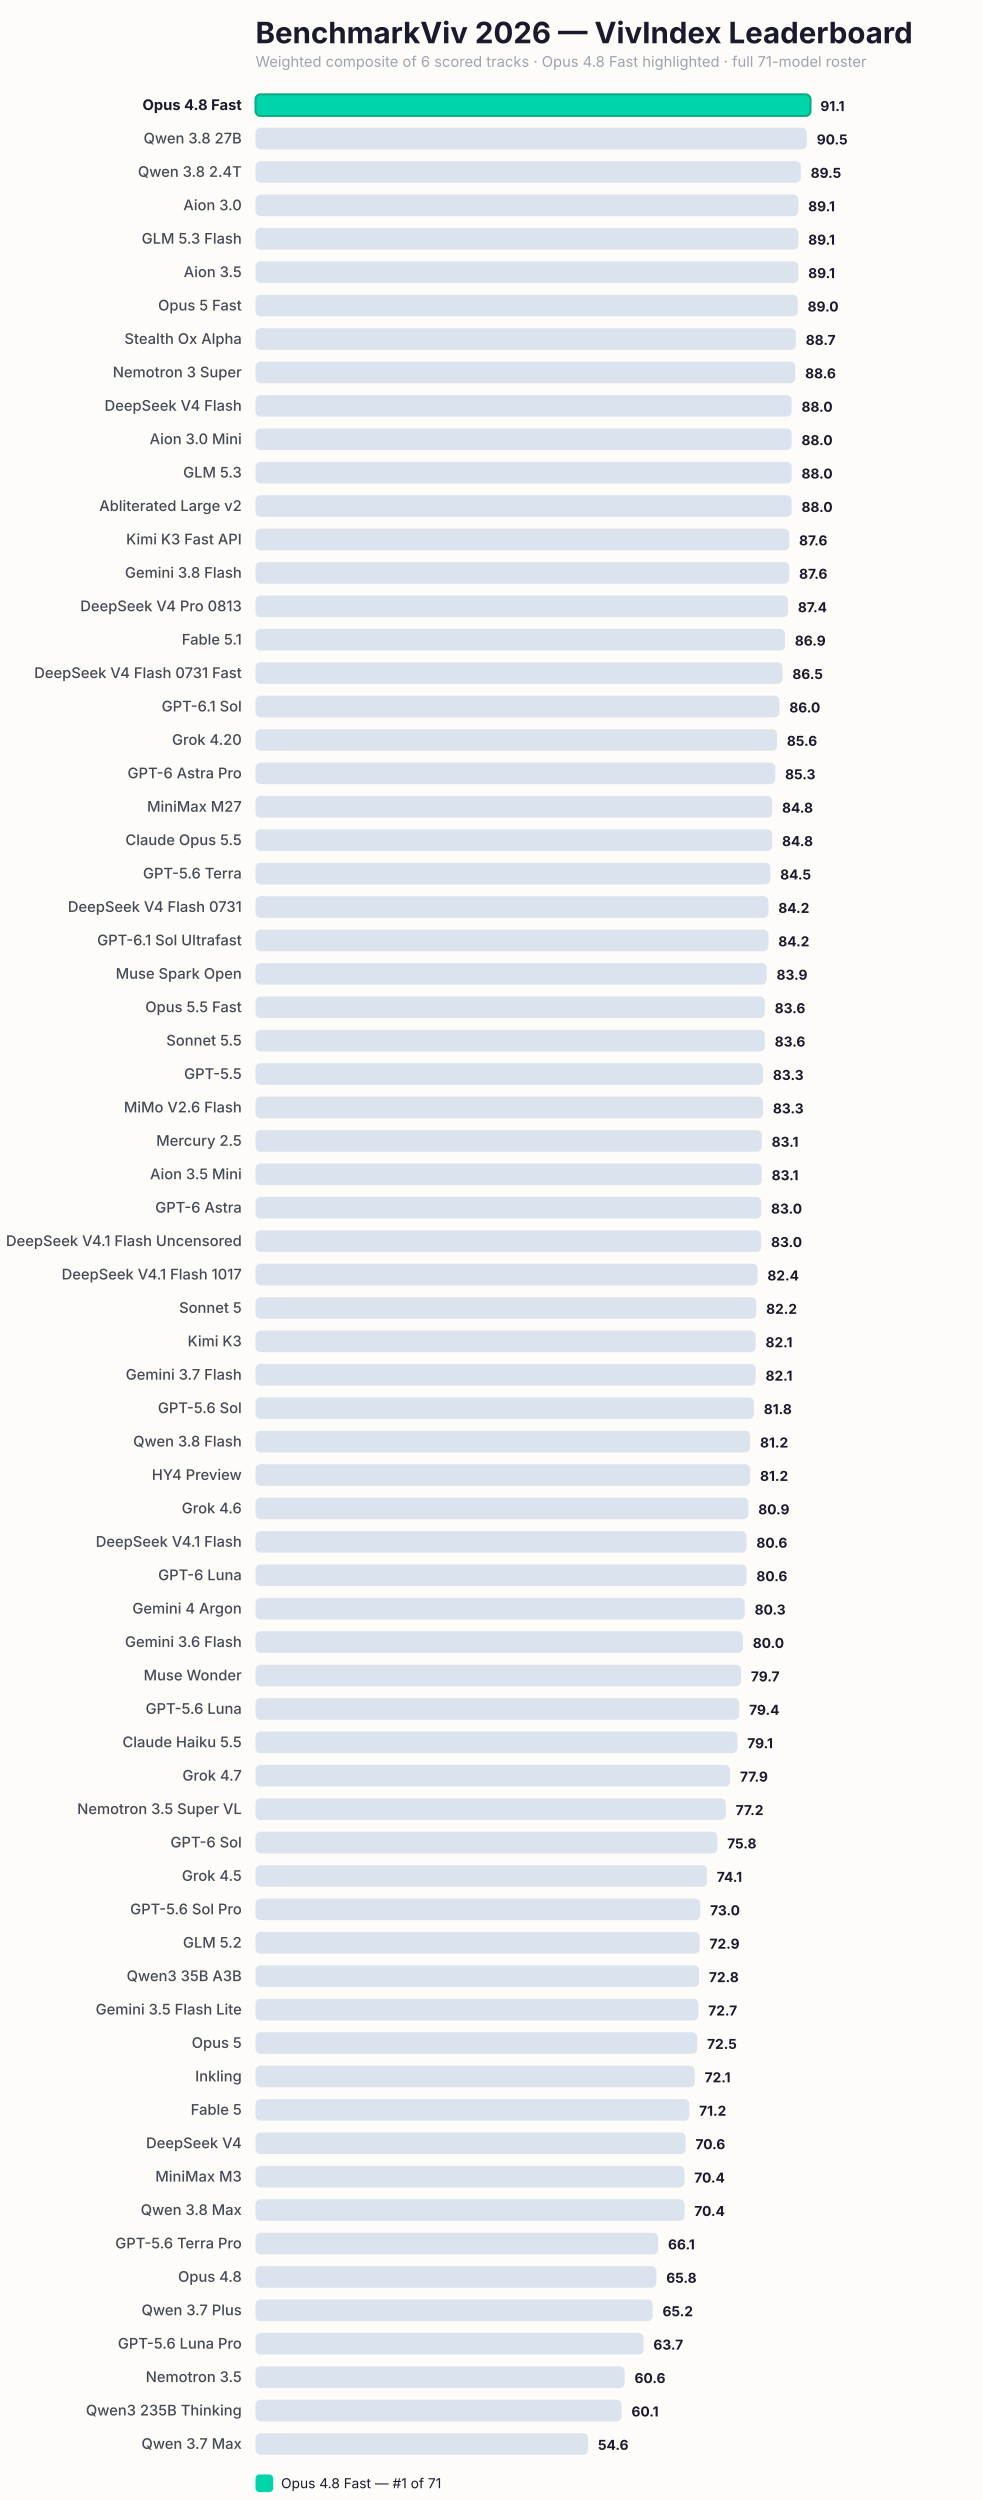
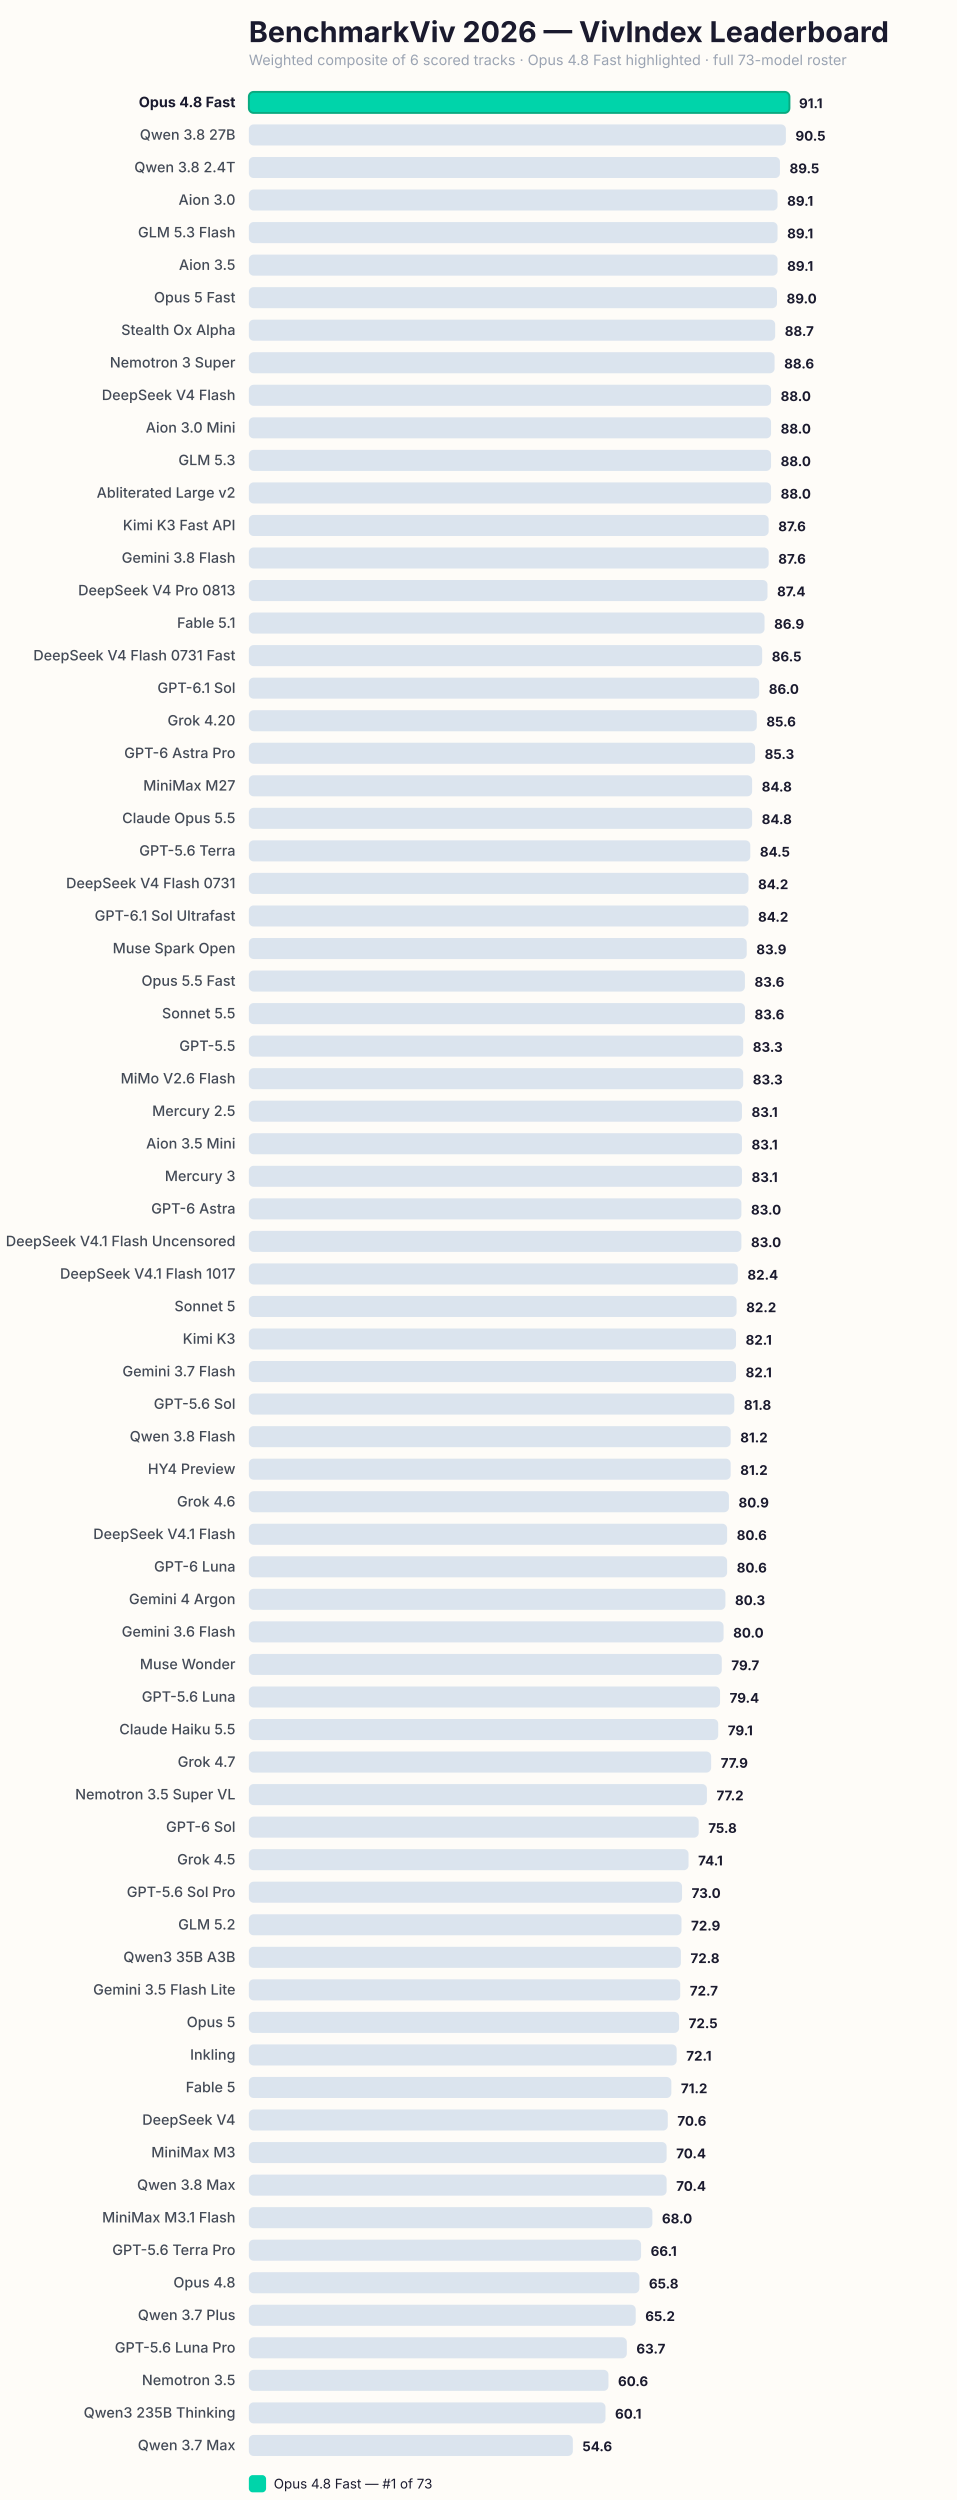
- <svg xmlns="http://www.w3.org/2000/svg" width="1000" height="2544" viewBox="0 0 1000 2544" font-family="Inter, system-ui, sans-serif">
-   <rect width="1000" height="2544" fill="#FEFCF8" />
+ <svg xmlns="http://www.w3.org/2000/svg" width="1000" height="2612" viewBox="0 0 1000 2612" font-family="Inter, system-ui, sans-serif">
+   <rect width="1000" height="2612" fill="#FEFCF8" />
  <text x="260" y="44" font-size="30" font-weight="700" fill="#1A1A2E">BenchmarkViv 2026 — VivIndex Leaderboard</text>
-   <text x="260" y="68" font-size="15" fill="#9aa3b2">Weighted composite of 6 scored tracks · Opus 4.8 Fast highlighted · full 71-model roster</text>
+   <text x="260" y="68" font-size="15" fill="#9aa3b2">Weighted composite of 6 scored tracks · Opus 4.8 Fast highlighted · full 73-model roster</text>
  <text x="246" y="112" text-anchor="end" font-size="15" font-weight="700" fill="#1A1A2E">Opus 4.8 Fast</text>
  <rect x="260" y="96" width="564.8" height="22" rx="5" fill="#00D4AA" stroke="#0aa97f" stroke-width="2" />
  <text x="834.8" y="113" font-size="14" font-weight="700" fill="#1A1A2E">91.1</text>
  <text x="246" y="146" text-anchor="end" font-size="15" font-weight="500" fill="#434a56">Qwen 3.8 27B</text>
  <rect x="260" y="130" width="561.1" height="22" rx="5" fill="#dbe4ee" stroke="#0aa97f" stroke-width="0" />
  <text x="831.1" y="147" font-size="14" font-weight="700" fill="#1A1A2E">90.5</text>
  <text x="246" y="180" text-anchor="end" font-size="15" font-weight="500" fill="#434a56">Qwen 3.8 2.4T</text>
  <rect x="260" y="164" width="554.9" height="22" rx="5" fill="#dbe4ee" stroke="#0aa97f" stroke-width="0" />
  <text x="824.9" y="181" font-size="14" font-weight="700" fill="#1A1A2E">89.5</text>
  <text x="246" y="214" text-anchor="end" font-size="15" font-weight="500" fill="#434a56">Aion 3.0</text>
  <rect x="260" y="198" width="552.4" height="22" rx="5" fill="#dbe4ee" stroke="#0aa97f" stroke-width="0" />
  <text x="822.4" y="215" font-size="14" font-weight="700" fill="#1A1A2E">89.1</text>
  <text x="246" y="248" text-anchor="end" font-size="15" font-weight="500" fill="#434a56">GLM 5.3 Flash</text>
  <rect x="260" y="232" width="552.4" height="22" rx="5" fill="#dbe4ee" stroke="#0aa97f" stroke-width="0" />
  <text x="822.4" y="249" font-size="14" font-weight="700" fill="#1A1A2E">89.1</text>
  <text x="246" y="282" text-anchor="end" font-size="15" font-weight="500" fill="#434a56">Aion 3.5</text>
  <rect x="260" y="266" width="552.4" height="22" rx="5" fill="#dbe4ee" stroke="#0aa97f" stroke-width="0" />
  <text x="822.4" y="283" font-size="14" font-weight="700" fill="#1A1A2E">89.1</text>
  <text x="246" y="316" text-anchor="end" font-size="15" font-weight="500" fill="#434a56">Opus 5 Fast</text>
  <rect x="260" y="300" width="551.8" height="22" rx="5" fill="#dbe4ee" stroke="#0aa97f" stroke-width="0" />
  <text x="821.8" y="317" font-size="14" font-weight="700" fill="#1A1A2E">89.0</text>
  <text x="246" y="350" text-anchor="end" font-size="15" font-weight="500" fill="#434a56">Stealth Ox Alpha</text>
  <rect x="260" y="334" width="549.9" height="22" rx="5" fill="#dbe4ee" stroke="#0aa97f" stroke-width="0" />
  <text x="819.9" y="351" font-size="14" font-weight="700" fill="#1A1A2E">88.7</text>
  <text x="246" y="384" text-anchor="end" font-size="15" font-weight="500" fill="#434a56">Nemotron 3 Super</text>
  <rect x="260" y="368" width="549.3" height="22" rx="5" fill="#dbe4ee" stroke="#0aa97f" stroke-width="0" />
  <text x="819.3" y="385" font-size="14" font-weight="700" fill="#1A1A2E">88.6</text>
  <text x="246" y="418" text-anchor="end" font-size="15" font-weight="500" fill="#434a56">DeepSeek V4 Flash</text>
  <rect x="260" y="402" width="545.6" height="22" rx="5" fill="#dbe4ee" stroke="#0aa97f" stroke-width="0" />
  <text x="815.6" y="419" font-size="14" font-weight="700" fill="#1A1A2E">88.0</text>
  <text x="246" y="452" text-anchor="end" font-size="15" font-weight="500" fill="#434a56">Aion 3.0 Mini</text>
  <rect x="260" y="436" width="545.6" height="22" rx="5" fill="#dbe4ee" stroke="#0aa97f" stroke-width="0" />
  <text x="815.6" y="453" font-size="14" font-weight="700" fill="#1A1A2E">88.0</text>
  <text x="246" y="486" text-anchor="end" font-size="15" font-weight="500" fill="#434a56">GLM 5.3</text>
  <rect x="260" y="470" width="545.6" height="22" rx="5" fill="#dbe4ee" stroke="#0aa97f" stroke-width="0" />
  <text x="815.6" y="487" font-size="14" font-weight="700" fill="#1A1A2E">88.0</text>
  <text x="246" y="520" text-anchor="end" font-size="15" font-weight="500" fill="#434a56">Abliterated Large v2</text>
  <rect x="260" y="504" width="545.6" height="22" rx="5" fill="#dbe4ee" stroke="#0aa97f" stroke-width="0" />
  <text x="815.6" y="521" font-size="14" font-weight="700" fill="#1A1A2E">88.0</text>
  <text x="246" y="554" text-anchor="end" font-size="15" font-weight="500" fill="#434a56">Kimi K3 Fast API</text>
  <rect x="260" y="538" width="543.1" height="22" rx="5" fill="#dbe4ee" stroke="#0aa97f" stroke-width="0" />
  <text x="813.1" y="555" font-size="14" font-weight="700" fill="#1A1A2E">87.6</text>
  <text x="246" y="588" text-anchor="end" font-size="15" font-weight="500" fill="#434a56">Gemini 3.8 Flash</text>
  <rect x="260" y="572" width="543.1" height="22" rx="5" fill="#dbe4ee" stroke="#0aa97f" stroke-width="0" />
  <text x="813.1" y="589" font-size="14" font-weight="700" fill="#1A1A2E">87.6</text>
  <text x="246" y="622" text-anchor="end" font-size="15" font-weight="500" fill="#434a56">DeepSeek V4 Pro 0813</text>
  <rect x="260" y="606" width="541.9" height="22" rx="5" fill="#dbe4ee" stroke="#0aa97f" stroke-width="0" />
  <text x="811.9" y="623" font-size="14" font-weight="700" fill="#1A1A2E">87.4</text>
  <text x="246" y="656" text-anchor="end" font-size="15" font-weight="500" fill="#434a56">Fable 5.1</text>
  <rect x="260" y="640" width="538.8" height="22" rx="5" fill="#dbe4ee" stroke="#0aa97f" stroke-width="0" />
  <text x="808.8" y="657" font-size="14" font-weight="700" fill="#1A1A2E">86.9</text>
  <text x="246" y="690" text-anchor="end" font-size="15" font-weight="500" fill="#434a56">DeepSeek V4 Flash 0731 Fast</text>
  <rect x="260" y="674" width="536.3" height="22" rx="5" fill="#dbe4ee" stroke="#0aa97f" stroke-width="0" />
  <text x="806.3" y="691" font-size="14" font-weight="700" fill="#1A1A2E">86.5</text>
  <text x="246" y="724" text-anchor="end" font-size="15" font-weight="500" fill="#434a56">GPT-6.1 Sol</text>
  <rect x="260" y="708" width="533.2" height="22" rx="5" fill="#dbe4ee" stroke="#0aa97f" stroke-width="0" />
  <text x="803.2" y="725" font-size="14" font-weight="700" fill="#1A1A2E">86.0</text>
  <text x="246" y="758" text-anchor="end" font-size="15" font-weight="500" fill="#434a56">Grok 4.20</text>
  <rect x="260" y="742" width="530.7" height="22" rx="5" fill="#dbe4ee" stroke="#0aa97f" stroke-width="0" />
  <text x="800.7" y="759" font-size="14" font-weight="700" fill="#1A1A2E">85.6</text>
  <text x="246" y="792" text-anchor="end" font-size="15" font-weight="500" fill="#434a56">GPT-6 Astra Pro</text>
  <rect x="260" y="776" width="528.9" height="22" rx="5" fill="#dbe4ee" stroke="#0aa97f" stroke-width="0" />
  <text x="798.9" y="793" font-size="14" font-weight="700" fill="#1A1A2E">85.3</text>
  <text x="246" y="826" text-anchor="end" font-size="15" font-weight="500" fill="#434a56">MiniMax M27</text>
  <rect x="260" y="810" width="525.8" height="22" rx="5" fill="#dbe4ee" stroke="#0aa97f" stroke-width="0" />
  <text x="795.8" y="827" font-size="14" font-weight="700" fill="#1A1A2E">84.8</text>
  <text x="246" y="860" text-anchor="end" font-size="15" font-weight="500" fill="#434a56">Claude Opus 5.5</text>
  <rect x="260" y="844" width="525.8" height="22" rx="5" fill="#dbe4ee" stroke="#0aa97f" stroke-width="0" />
  <text x="795.8" y="861" font-size="14" font-weight="700" fill="#1A1A2E">84.8</text>
  <text x="246" y="894" text-anchor="end" font-size="15" font-weight="500" fill="#434a56">GPT-5.6 Terra</text>
  <rect x="260" y="878" width="523.9" height="22" rx="5" fill="#dbe4ee" stroke="#0aa97f" stroke-width="0" />
  <text x="793.9" y="895" font-size="14" font-weight="700" fill="#1A1A2E">84.5</text>
  <text x="246" y="928" text-anchor="end" font-size="15" font-weight="500" fill="#434a56">DeepSeek V4 Flash 0731</text>
  <rect x="260" y="912" width="522.0" height="22" rx="5" fill="#dbe4ee" stroke="#0aa97f" stroke-width="0" />
  <text x="792.0" y="929" font-size="14" font-weight="700" fill="#1A1A2E">84.2</text>
  <text x="246" y="962" text-anchor="end" font-size="15" font-weight="500" fill="#434a56">GPT-6.1 Sol Ultrafast</text>
  <rect x="260" y="946" width="522.0" height="22" rx="5" fill="#dbe4ee" stroke="#0aa97f" stroke-width="0" />
  <text x="792.0" y="963" font-size="14" font-weight="700" fill="#1A1A2E">84.2</text>
  <text x="246" y="996" text-anchor="end" font-size="15" font-weight="500" fill="#434a56">Muse Spark Open</text>
  <rect x="260" y="980" width="520.2" height="22" rx="5" fill="#dbe4ee" stroke="#0aa97f" stroke-width="0" />
  <text x="790.2" y="997" font-size="14" font-weight="700" fill="#1A1A2E">83.9</text>
  <text x="246" y="1030" text-anchor="end" font-size="15" font-weight="500" fill="#434a56">Opus 5.5 Fast</text>
  <rect x="260" y="1014" width="518.3" height="22" rx="5" fill="#dbe4ee" stroke="#0aa97f" stroke-width="0" />
  <text x="788.3" y="1031" font-size="14" font-weight="700" fill="#1A1A2E">83.6</text>
  <text x="246" y="1064" text-anchor="end" font-size="15" font-weight="500" fill="#434a56">Sonnet 5.5</text>
  <rect x="260" y="1048" width="518.3" height="22" rx="5" fill="#dbe4ee" stroke="#0aa97f" stroke-width="0" />
  <text x="788.3" y="1065" font-size="14" font-weight="700" fill="#1A1A2E">83.6</text>
  <text x="246" y="1098" text-anchor="end" font-size="15" font-weight="500" fill="#434a56">GPT-5.5</text>
  <rect x="260" y="1082" width="516.5" height="22" rx="5" fill="#dbe4ee" stroke="#0aa97f" stroke-width="0" />
  <text x="786.5" y="1099" font-size="14" font-weight="700" fill="#1A1A2E">83.3</text>
  <text x="246" y="1132" text-anchor="end" font-size="15" font-weight="500" fill="#434a56">MiMo V2.6 Flash</text>
  <rect x="260" y="1116" width="516.5" height="22" rx="5" fill="#dbe4ee" stroke="#0aa97f" stroke-width="0" />
  <text x="786.5" y="1133" font-size="14" font-weight="700" fill="#1A1A2E">83.3</text>
  <text x="246" y="1166" text-anchor="end" font-size="15" font-weight="500" fill="#434a56">Mercury 2.5</text>
  <rect x="260" y="1150" width="515.2" height="22" rx="5" fill="#dbe4ee" stroke="#0aa97f" stroke-width="0" />
  <text x="785.2" y="1167" font-size="14" font-weight="700" fill="#1A1A2E">83.1</text>
  <text x="246" y="1200" text-anchor="end" font-size="15" font-weight="500" fill="#434a56">Aion 3.5 Mini</text>
  <rect x="260" y="1184" width="515.2" height="22" rx="5" fill="#dbe4ee" stroke="#0aa97f" stroke-width="0" />
  <text x="785.2" y="1201" font-size="14" font-weight="700" fill="#1A1A2E">83.1</text>
-   <text x="246" y="1234" text-anchor="end" font-size="15" font-weight="500" fill="#434a56">GPT-6 Astra</text>
-   <rect x="260" y="1218" width="514.6" height="22" rx="5" fill="#dbe4ee" stroke="#0aa97f" stroke-width="0" />
-   <text x="784.6" y="1235" font-size="14" font-weight="700" fill="#1A1A2E">83.0</text>
-   <text x="246" y="1268" text-anchor="end" font-size="15" font-weight="500" fill="#434a56">DeepSeek V4.1 Flash Uncensored</text>
+   <text x="246" y="1234" text-anchor="end" font-size="15" font-weight="500" fill="#434a56">Mercury 3</text>
+   <rect x="260" y="1218" width="515.2" height="22" rx="5" fill="#dbe4ee" stroke="#0aa97f" stroke-width="0" />
+   <text x="785.2" y="1235" font-size="14" font-weight="700" fill="#1A1A2E">83.1</text>
+   <text x="246" y="1268" text-anchor="end" font-size="15" font-weight="500" fill="#434a56">GPT-6 Astra</text>
  <rect x="260" y="1252" width="514.6" height="22" rx="5" fill="#dbe4ee" stroke="#0aa97f" stroke-width="0" />
  <text x="784.6" y="1269" font-size="14" font-weight="700" fill="#1A1A2E">83.0</text>
-   <text x="246" y="1302" text-anchor="end" font-size="15" font-weight="500" fill="#434a56">DeepSeek V4.1 Flash 1017</text>
-   <rect x="260" y="1286" width="510.9" height="22" rx="5" fill="#dbe4ee" stroke="#0aa97f" stroke-width="0" />
-   <text x="780.9" y="1303" font-size="14" font-weight="700" fill="#1A1A2E">82.4</text>
-   <text x="246" y="1336" text-anchor="end" font-size="15" font-weight="500" fill="#434a56">Sonnet 5</text>
-   <rect x="260" y="1320" width="509.6" height="22" rx="5" fill="#dbe4ee" stroke="#0aa97f" stroke-width="0" />
-   <text x="779.6" y="1337" font-size="14" font-weight="700" fill="#1A1A2E">82.2</text>
-   <text x="246" y="1370" text-anchor="end" font-size="15" font-weight="500" fill="#434a56">Kimi K3</text>
-   <rect x="260" y="1354" width="509.0" height="22" rx="5" fill="#dbe4ee" stroke="#0aa97f" stroke-width="0" />
-   <text x="779.0" y="1371" font-size="14" font-weight="700" fill="#1A1A2E">82.1</text>
-   <text x="246" y="1404" text-anchor="end" font-size="15" font-weight="500" fill="#434a56">Gemini 3.7 Flash</text>
+   <text x="246" y="1302" text-anchor="end" font-size="15" font-weight="500" fill="#434a56">DeepSeek V4.1 Flash Uncensored</text>
+   <rect x="260" y="1286" width="514.6" height="22" rx="5" fill="#dbe4ee" stroke="#0aa97f" stroke-width="0" />
+   <text x="784.6" y="1303" font-size="14" font-weight="700" fill="#1A1A2E">83.0</text>
+   <text x="246" y="1336" text-anchor="end" font-size="15" font-weight="500" fill="#434a56">DeepSeek V4.1 Flash 1017</text>
+   <rect x="260" y="1320" width="510.9" height="22" rx="5" fill="#dbe4ee" stroke="#0aa97f" stroke-width="0" />
+   <text x="780.9" y="1337" font-size="14" font-weight="700" fill="#1A1A2E">82.4</text>
+   <text x="246" y="1370" text-anchor="end" font-size="15" font-weight="500" fill="#434a56">Sonnet 5</text>
+   <rect x="260" y="1354" width="509.6" height="22" rx="5" fill="#dbe4ee" stroke="#0aa97f" stroke-width="0" />
+   <text x="779.6" y="1371" font-size="14" font-weight="700" fill="#1A1A2E">82.2</text>
+   <text x="246" y="1404" text-anchor="end" font-size="15" font-weight="500" fill="#434a56">Kimi K3</text>
  <rect x="260" y="1388" width="509.0" height="22" rx="5" fill="#dbe4ee" stroke="#0aa97f" stroke-width="0" />
  <text x="779.0" y="1405" font-size="14" font-weight="700" fill="#1A1A2E">82.1</text>
-   <text x="246" y="1438" text-anchor="end" font-size="15" font-weight="500" fill="#434a56">GPT-5.6 Sol</text>
-   <rect x="260" y="1422" width="507.2" height="22" rx="5" fill="#dbe4ee" stroke="#0aa97f" stroke-width="0" />
-   <text x="777.2" y="1439" font-size="14" font-weight="700" fill="#1A1A2E">81.8</text>
-   <text x="246" y="1472" text-anchor="end" font-size="15" font-weight="500" fill="#434a56">Qwen 3.8 Flash</text>
-   <rect x="260" y="1456" width="503.4" height="22" rx="5" fill="#dbe4ee" stroke="#0aa97f" stroke-width="0" />
-   <text x="773.4" y="1473" font-size="14" font-weight="700" fill="#1A1A2E">81.2</text>
-   <text x="246" y="1506" text-anchor="end" font-size="15" font-weight="500" fill="#434a56">HY4 Preview</text>
+   <text x="246" y="1438" text-anchor="end" font-size="15" font-weight="500" fill="#434a56">Gemini 3.7 Flash</text>
+   <rect x="260" y="1422" width="509.0" height="22" rx="5" fill="#dbe4ee" stroke="#0aa97f" stroke-width="0" />
+   <text x="779.0" y="1439" font-size="14" font-weight="700" fill="#1A1A2E">82.1</text>
+   <text x="246" y="1472" text-anchor="end" font-size="15" font-weight="500" fill="#434a56">GPT-5.6 Sol</text>
+   <rect x="260" y="1456" width="507.2" height="22" rx="5" fill="#dbe4ee" stroke="#0aa97f" stroke-width="0" />
+   <text x="777.2" y="1473" font-size="14" font-weight="700" fill="#1A1A2E">81.8</text>
+   <text x="246" y="1506" text-anchor="end" font-size="15" font-weight="500" fill="#434a56">Qwen 3.8 Flash</text>
  <rect x="260" y="1490" width="503.4" height="22" rx="5" fill="#dbe4ee" stroke="#0aa97f" stroke-width="0" />
  <text x="773.4" y="1507" font-size="14" font-weight="700" fill="#1A1A2E">81.2</text>
-   <text x="246" y="1540" text-anchor="end" font-size="15" font-weight="500" fill="#434a56">Grok 4.6</text>
-   <rect x="260" y="1524" width="501.6" height="22" rx="5" fill="#dbe4ee" stroke="#0aa97f" stroke-width="0" />
-   <text x="771.6" y="1541" font-size="14" font-weight="700" fill="#1A1A2E">80.9</text>
-   <text x="246" y="1574" text-anchor="end" font-size="15" font-weight="500" fill="#434a56">DeepSeek V4.1 Flash</text>
-   <rect x="260" y="1558" width="499.7" height="22" rx="5" fill="#dbe4ee" stroke="#0aa97f" stroke-width="0" />
-   <text x="769.7" y="1575" font-size="14" font-weight="700" fill="#1A1A2E">80.6</text>
-   <text x="246" y="1608" text-anchor="end" font-size="15" font-weight="500" fill="#434a56">GPT-6 Luna</text>
+   <text x="246" y="1540" text-anchor="end" font-size="15" font-weight="500" fill="#434a56">HY4 Preview</text>
+   <rect x="260" y="1524" width="503.4" height="22" rx="5" fill="#dbe4ee" stroke="#0aa97f" stroke-width="0" />
+   <text x="773.4" y="1541" font-size="14" font-weight="700" fill="#1A1A2E">81.2</text>
+   <text x="246" y="1574" text-anchor="end" font-size="15" font-weight="500" fill="#434a56">Grok 4.6</text>
+   <rect x="260" y="1558" width="501.6" height="22" rx="5" fill="#dbe4ee" stroke="#0aa97f" stroke-width="0" />
+   <text x="771.6" y="1575" font-size="14" font-weight="700" fill="#1A1A2E">80.9</text>
+   <text x="246" y="1608" text-anchor="end" font-size="15" font-weight="500" fill="#434a56">DeepSeek V4.1 Flash</text>
  <rect x="260" y="1592" width="499.7" height="22" rx="5" fill="#dbe4ee" stroke="#0aa97f" stroke-width="0" />
  <text x="769.7" y="1609" font-size="14" font-weight="700" fill="#1A1A2E">80.6</text>
-   <text x="246" y="1642" text-anchor="end" font-size="15" font-weight="500" fill="#434a56">Gemini 4 Argon</text>
-   <rect x="260" y="1626" width="497.9" height="22" rx="5" fill="#dbe4ee" stroke="#0aa97f" stroke-width="0" />
-   <text x="767.9" y="1643" font-size="14" font-weight="700" fill="#1A1A2E">80.3</text>
-   <text x="246" y="1676" text-anchor="end" font-size="15" font-weight="500" fill="#434a56">Gemini 3.6 Flash</text>
-   <rect x="260" y="1660" width="496.0" height="22" rx="5" fill="#dbe4ee" stroke="#0aa97f" stroke-width="0" />
-   <text x="766.0" y="1677" font-size="14" font-weight="700" fill="#1A1A2E">80.0</text>
-   <text x="246" y="1710" text-anchor="end" font-size="15" font-weight="500" fill="#434a56">Muse Wonder</text>
-   <rect x="260" y="1694" width="494.1" height="22" rx="5" fill="#dbe4ee" stroke="#0aa97f" stroke-width="0" />
-   <text x="764.1" y="1711" font-size="14" font-weight="700" fill="#1A1A2E">79.7</text>
-   <text x="246" y="1744" text-anchor="end" font-size="15" font-weight="500" fill="#434a56">GPT-5.6 Luna</text>
-   <rect x="260" y="1728" width="492.3" height="22" rx="5" fill="#dbe4ee" stroke="#0aa97f" stroke-width="0" />
-   <text x="762.3" y="1745" font-size="14" font-weight="700" fill="#1A1A2E">79.4</text>
-   <text x="246" y="1778" text-anchor="end" font-size="15" font-weight="500" fill="#434a56">Claude Haiku 5.5</text>
-   <rect x="260" y="1762" width="490.4" height="22" rx="5" fill="#dbe4ee" stroke="#0aa97f" stroke-width="0" />
-   <text x="760.4" y="1779" font-size="14" font-weight="700" fill="#1A1A2E">79.1</text>
-   <text x="246" y="1812" text-anchor="end" font-size="15" font-weight="500" fill="#434a56">Grok 4.7</text>
-   <rect x="260" y="1796" width="483.0" height="22" rx="5" fill="#dbe4ee" stroke="#0aa97f" stroke-width="0" />
-   <text x="753.0" y="1813" font-size="14" font-weight="700" fill="#1A1A2E">77.9</text>
-   <text x="246" y="1846" text-anchor="end" font-size="15" font-weight="500" fill="#434a56">Nemotron 3.5 Super VL</text>
-   <rect x="260" y="1830" width="478.6" height="22" rx="5" fill="#dbe4ee" stroke="#0aa97f" stroke-width="0" />
-   <text x="748.6" y="1847" font-size="14" font-weight="700" fill="#1A1A2E">77.2</text>
-   <text x="246" y="1880" text-anchor="end" font-size="15" font-weight="500" fill="#434a56">GPT-6 Sol</text>
-   <rect x="260" y="1864" width="470.0" height="22" rx="5" fill="#dbe4ee" stroke="#0aa97f" stroke-width="0" />
-   <text x="740.0" y="1881" font-size="14" font-weight="700" fill="#1A1A2E">75.8</text>
-   <text x="246" y="1914" text-anchor="end" font-size="15" font-weight="500" fill="#434a56">Grok 4.5</text>
-   <rect x="260" y="1898" width="459.4" height="22" rx="5" fill="#dbe4ee" stroke="#0aa97f" stroke-width="0" />
-   <text x="729.4" y="1915" font-size="14" font-weight="700" fill="#1A1A2E">74.1</text>
-   <text x="246" y="1948" text-anchor="end" font-size="15" font-weight="500" fill="#434a56">GPT-5.6 Sol Pro</text>
-   <rect x="260" y="1932" width="452.6" height="22" rx="5" fill="#dbe4ee" stroke="#0aa97f" stroke-width="0" />
-   <text x="722.6" y="1949" font-size="14" font-weight="700" fill="#1A1A2E">73.0</text>
-   <text x="246" y="1982" text-anchor="end" font-size="15" font-weight="500" fill="#434a56">GLM 5.2</text>
-   <rect x="260" y="1966" width="452.0" height="22" rx="5" fill="#dbe4ee" stroke="#0aa97f" stroke-width="0" />
-   <text x="722.0" y="1983" font-size="14" font-weight="700" fill="#1A1A2E">72.9</text>
-   <text x="246" y="2016" text-anchor="end" font-size="15" font-weight="500" fill="#434a56">Qwen3 35B A3B</text>
-   <rect x="260" y="2000" width="451.4" height="22" rx="5" fill="#dbe4ee" stroke="#0aa97f" stroke-width="0" />
-   <text x="721.4" y="2017" font-size="14" font-weight="700" fill="#1A1A2E">72.8</text>
-   <text x="246" y="2050" text-anchor="end" font-size="15" font-weight="500" fill="#434a56">Gemini 3.5 Flash Lite</text>
-   <rect x="260" y="2034" width="450.7" height="22" rx="5" fill="#dbe4ee" stroke="#0aa97f" stroke-width="0" />
-   <text x="720.7" y="2051" font-size="14" font-weight="700" fill="#1A1A2E">72.7</text>
-   <text x="246" y="2084" text-anchor="end" font-size="15" font-weight="500" fill="#434a56">Opus 5</text>
-   <rect x="260" y="2068" width="449.5" height="22" rx="5" fill="#dbe4ee" stroke="#0aa97f" stroke-width="0" />
-   <text x="719.5" y="2085" font-size="14" font-weight="700" fill="#1A1A2E">72.5</text>
-   <text x="246" y="2118" text-anchor="end" font-size="15" font-weight="500" fill="#434a56">Inkling</text>
-   <rect x="260" y="2102" width="447.0" height="22" rx="5" fill="#dbe4ee" stroke="#0aa97f" stroke-width="0" />
-   <text x="717.0" y="2119" font-size="14" font-weight="700" fill="#1A1A2E">72.1</text>
-   <text x="246" y="2152" text-anchor="end" font-size="15" font-weight="500" fill="#434a56">Fable 5</text>
-   <rect x="260" y="2136" width="441.4" height="22" rx="5" fill="#dbe4ee" stroke="#0aa97f" stroke-width="0" />
-   <text x="711.4" y="2153" font-size="14" font-weight="700" fill="#1A1A2E">71.2</text>
-   <text x="246" y="2186" text-anchor="end" font-size="15" font-weight="500" fill="#434a56">DeepSeek V4</text>
-   <rect x="260" y="2170" width="437.7" height="22" rx="5" fill="#dbe4ee" stroke="#0aa97f" stroke-width="0" />
-   <text x="707.7" y="2187" font-size="14" font-weight="700" fill="#1A1A2E">70.6</text>
-   <text x="246" y="2220" text-anchor="end" font-size="15" font-weight="500" fill="#434a56">MiniMax M3</text>
-   <rect x="260" y="2204" width="436.5" height="22" rx="5" fill="#dbe4ee" stroke="#0aa97f" stroke-width="0" />
-   <text x="706.5" y="2221" font-size="14" font-weight="700" fill="#1A1A2E">70.4</text>
-   <text x="246" y="2254" text-anchor="end" font-size="15" font-weight="500" fill="#434a56">Qwen 3.8 Max</text>
+   <text x="246" y="1642" text-anchor="end" font-size="15" font-weight="500" fill="#434a56">GPT-6 Luna</text>
+   <rect x="260" y="1626" width="499.7" height="22" rx="5" fill="#dbe4ee" stroke="#0aa97f" stroke-width="0" />
+   <text x="769.7" y="1643" font-size="14" font-weight="700" fill="#1A1A2E">80.6</text>
+   <text x="246" y="1676" text-anchor="end" font-size="15" font-weight="500" fill="#434a56">Gemini 4 Argon</text>
+   <rect x="260" y="1660" width="497.9" height="22" rx="5" fill="#dbe4ee" stroke="#0aa97f" stroke-width="0" />
+   <text x="767.9" y="1677" font-size="14" font-weight="700" fill="#1A1A2E">80.3</text>
+   <text x="246" y="1710" text-anchor="end" font-size="15" font-weight="500" fill="#434a56">Gemini 3.6 Flash</text>
+   <rect x="260" y="1694" width="496.0" height="22" rx="5" fill="#dbe4ee" stroke="#0aa97f" stroke-width="0" />
+   <text x="766.0" y="1711" font-size="14" font-weight="700" fill="#1A1A2E">80.0</text>
+   <text x="246" y="1744" text-anchor="end" font-size="15" font-weight="500" fill="#434a56">Muse Wonder</text>
+   <rect x="260" y="1728" width="494.1" height="22" rx="5" fill="#dbe4ee" stroke="#0aa97f" stroke-width="0" />
+   <text x="764.1" y="1745" font-size="14" font-weight="700" fill="#1A1A2E">79.7</text>
+   <text x="246" y="1778" text-anchor="end" font-size="15" font-weight="500" fill="#434a56">GPT-5.6 Luna</text>
+   <rect x="260" y="1762" width="492.3" height="22" rx="5" fill="#dbe4ee" stroke="#0aa97f" stroke-width="0" />
+   <text x="762.3" y="1779" font-size="14" font-weight="700" fill="#1A1A2E">79.4</text>
+   <text x="246" y="1812" text-anchor="end" font-size="15" font-weight="500" fill="#434a56">Claude Haiku 5.5</text>
+   <rect x="260" y="1796" width="490.4" height="22" rx="5" fill="#dbe4ee" stroke="#0aa97f" stroke-width="0" />
+   <text x="760.4" y="1813" font-size="14" font-weight="700" fill="#1A1A2E">79.1</text>
+   <text x="246" y="1846" text-anchor="end" font-size="15" font-weight="500" fill="#434a56">Grok 4.7</text>
+   <rect x="260" y="1830" width="483.0" height="22" rx="5" fill="#dbe4ee" stroke="#0aa97f" stroke-width="0" />
+   <text x="753.0" y="1847" font-size="14" font-weight="700" fill="#1A1A2E">77.9</text>
+   <text x="246" y="1880" text-anchor="end" font-size="15" font-weight="500" fill="#434a56">Nemotron 3.5 Super VL</text>
+   <rect x="260" y="1864" width="478.6" height="22" rx="5" fill="#dbe4ee" stroke="#0aa97f" stroke-width="0" />
+   <text x="748.6" y="1881" font-size="14" font-weight="700" fill="#1A1A2E">77.2</text>
+   <text x="246" y="1914" text-anchor="end" font-size="15" font-weight="500" fill="#434a56">GPT-6 Sol</text>
+   <rect x="260" y="1898" width="470.0" height="22" rx="5" fill="#dbe4ee" stroke="#0aa97f" stroke-width="0" />
+   <text x="740.0" y="1915" font-size="14" font-weight="700" fill="#1A1A2E">75.8</text>
+   <text x="246" y="1948" text-anchor="end" font-size="15" font-weight="500" fill="#434a56">Grok 4.5</text>
+   <rect x="260" y="1932" width="459.4" height="22" rx="5" fill="#dbe4ee" stroke="#0aa97f" stroke-width="0" />
+   <text x="729.4" y="1949" font-size="14" font-weight="700" fill="#1A1A2E">74.1</text>
+   <text x="246" y="1982" text-anchor="end" font-size="15" font-weight="500" fill="#434a56">GPT-5.6 Sol Pro</text>
+   <rect x="260" y="1966" width="452.6" height="22" rx="5" fill="#dbe4ee" stroke="#0aa97f" stroke-width="0" />
+   <text x="722.6" y="1983" font-size="14" font-weight="700" fill="#1A1A2E">73.0</text>
+   <text x="246" y="2016" text-anchor="end" font-size="15" font-weight="500" fill="#434a56">GLM 5.2</text>
+   <rect x="260" y="2000" width="452.0" height="22" rx="5" fill="#dbe4ee" stroke="#0aa97f" stroke-width="0" />
+   <text x="722.0" y="2017" font-size="14" font-weight="700" fill="#1A1A2E">72.9</text>
+   <text x="246" y="2050" text-anchor="end" font-size="15" font-weight="500" fill="#434a56">Qwen3 35B A3B</text>
+   <rect x="260" y="2034" width="451.4" height="22" rx="5" fill="#dbe4ee" stroke="#0aa97f" stroke-width="0" />
+   <text x="721.4" y="2051" font-size="14" font-weight="700" fill="#1A1A2E">72.8</text>
+   <text x="246" y="2084" text-anchor="end" font-size="15" font-weight="500" fill="#434a56">Gemini 3.5 Flash Lite</text>
+   <rect x="260" y="2068" width="450.7" height="22" rx="5" fill="#dbe4ee" stroke="#0aa97f" stroke-width="0" />
+   <text x="720.7" y="2085" font-size="14" font-weight="700" fill="#1A1A2E">72.7</text>
+   <text x="246" y="2118" text-anchor="end" font-size="15" font-weight="500" fill="#434a56">Opus 5</text>
+   <rect x="260" y="2102" width="449.5" height="22" rx="5" fill="#dbe4ee" stroke="#0aa97f" stroke-width="0" />
+   <text x="719.5" y="2119" font-size="14" font-weight="700" fill="#1A1A2E">72.5</text>
+   <text x="246" y="2152" text-anchor="end" font-size="15" font-weight="500" fill="#434a56">Inkling</text>
+   <rect x="260" y="2136" width="447.0" height="22" rx="5" fill="#dbe4ee" stroke="#0aa97f" stroke-width="0" />
+   <text x="717.0" y="2153" font-size="14" font-weight="700" fill="#1A1A2E">72.1</text>
+   <text x="246" y="2186" text-anchor="end" font-size="15" font-weight="500" fill="#434a56">Fable 5</text>
+   <rect x="260" y="2170" width="441.4" height="22" rx="5" fill="#dbe4ee" stroke="#0aa97f" stroke-width="0" />
+   <text x="711.4" y="2187" font-size="14" font-weight="700" fill="#1A1A2E">71.2</text>
+   <text x="246" y="2220" text-anchor="end" font-size="15" font-weight="500" fill="#434a56">DeepSeek V4</text>
+   <rect x="260" y="2204" width="437.7" height="22" rx="5" fill="#dbe4ee" stroke="#0aa97f" stroke-width="0" />
+   <text x="707.7" y="2221" font-size="14" font-weight="700" fill="#1A1A2E">70.6</text>
+   <text x="246" y="2254" text-anchor="end" font-size="15" font-weight="500" fill="#434a56">MiniMax M3</text>
  <rect x="260" y="2238" width="436.5" height="22" rx="5" fill="#dbe4ee" stroke="#0aa97f" stroke-width="0" />
  <text x="706.5" y="2255" font-size="14" font-weight="700" fill="#1A1A2E">70.4</text>
-   <text x="246" y="2288" text-anchor="end" font-size="15" font-weight="500" fill="#434a56">GPT-5.6 Terra Pro</text>
-   <rect x="260" y="2272" width="409.8" height="22" rx="5" fill="#dbe4ee" stroke="#0aa97f" stroke-width="0" />
-   <text x="679.8" y="2289" font-size="14" font-weight="700" fill="#1A1A2E">66.1</text>
-   <text x="246" y="2322" text-anchor="end" font-size="15" font-weight="500" fill="#434a56">Opus 4.8</text>
-   <rect x="260" y="2306" width="408.0" height="22" rx="5" fill="#dbe4ee" stroke="#0aa97f" stroke-width="0" />
-   <text x="678.0" y="2323" font-size="14" font-weight="700" fill="#1A1A2E">65.8</text>
-   <text x="246" y="2356" text-anchor="end" font-size="15" font-weight="500" fill="#434a56">Qwen 3.7 Plus</text>
-   <rect x="260" y="2340" width="404.2" height="22" rx="5" fill="#dbe4ee" stroke="#0aa97f" stroke-width="0" />
-   <text x="674.2" y="2357" font-size="14" font-weight="700" fill="#1A1A2E">65.2</text>
-   <text x="246" y="2390" text-anchor="end" font-size="15" font-weight="500" fill="#434a56">GPT-5.6 Luna Pro</text>
-   <rect x="260" y="2374" width="394.9" height="22" rx="5" fill="#dbe4ee" stroke="#0aa97f" stroke-width="0" />
-   <text x="664.9" y="2391" font-size="14" font-weight="700" fill="#1A1A2E">63.7</text>
-   <text x="246" y="2424" text-anchor="end" font-size="15" font-weight="500" fill="#434a56">Nemotron 3.5</text>
-   <rect x="260" y="2408" width="375.7" height="22" rx="5" fill="#dbe4ee" stroke="#0aa97f" stroke-width="0" />
-   <text x="645.7" y="2425" font-size="14" font-weight="700" fill="#1A1A2E">60.6</text>
-   <text x="246" y="2458" text-anchor="end" font-size="15" font-weight="500" fill="#434a56">Qwen3 235B Thinking</text>
-   <rect x="260" y="2442" width="372.6" height="22" rx="5" fill="#dbe4ee" stroke="#0aa97f" stroke-width="0" />
-   <text x="642.6" y="2459" font-size="14" font-weight="700" fill="#1A1A2E">60.1</text>
-   <text x="246" y="2492" text-anchor="end" font-size="15" font-weight="500" fill="#434a56">Qwen 3.7 Max</text>
-   <rect x="260" y="2476" width="338.5" height="22" rx="5" fill="#dbe4ee" stroke="#0aa97f" stroke-width="0" />
-   <text x="608.5" y="2493" font-size="14" font-weight="700" fill="#1A1A2E">54.6</text>
-   <rect x="260" y="2518" width="18" height="18" rx="4" fill="#00D4AA" />
-   <text x="286" y="2532" font-size="14" fill="#1A1A2E">Opus 4.8 Fast — #1 of 71</text>
+   <text x="246" y="2288" text-anchor="end" font-size="15" font-weight="500" fill="#434a56">Qwen 3.8 Max</text>
+   <rect x="260" y="2272" width="436.5" height="22" rx="5" fill="#dbe4ee" stroke="#0aa97f" stroke-width="0" />
+   <text x="706.5" y="2289" font-size="14" font-weight="700" fill="#1A1A2E">70.4</text>
+   <text x="246" y="2322" text-anchor="end" font-size="15" font-weight="500" fill="#434a56">MiniMax M3.1 Flash</text>
+   <rect x="260" y="2306" width="421.6" height="22" rx="5" fill="#dbe4ee" stroke="#0aa97f" stroke-width="0" />
+   <text x="691.6" y="2323" font-size="14" font-weight="700" fill="#1A1A2E">68.0</text>
+   <text x="246" y="2356" text-anchor="end" font-size="15" font-weight="500" fill="#434a56">GPT-5.6 Terra Pro</text>
+   <rect x="260" y="2340" width="409.8" height="22" rx="5" fill="#dbe4ee" stroke="#0aa97f" stroke-width="0" />
+   <text x="679.8" y="2357" font-size="14" font-weight="700" fill="#1A1A2E">66.1</text>
+   <text x="246" y="2390" text-anchor="end" font-size="15" font-weight="500" fill="#434a56">Opus 4.8</text>
+   <rect x="260" y="2374" width="408.0" height="22" rx="5" fill="#dbe4ee" stroke="#0aa97f" stroke-width="0" />
+   <text x="678.0" y="2391" font-size="14" font-weight="700" fill="#1A1A2E">65.8</text>
+   <text x="246" y="2424" text-anchor="end" font-size="15" font-weight="500" fill="#434a56">Qwen 3.7 Plus</text>
+   <rect x="260" y="2408" width="404.2" height="22" rx="5" fill="#dbe4ee" stroke="#0aa97f" stroke-width="0" />
+   <text x="674.2" y="2425" font-size="14" font-weight="700" fill="#1A1A2E">65.2</text>
+   <text x="246" y="2458" text-anchor="end" font-size="15" font-weight="500" fill="#434a56">GPT-5.6 Luna Pro</text>
+   <rect x="260" y="2442" width="394.9" height="22" rx="5" fill="#dbe4ee" stroke="#0aa97f" stroke-width="0" />
+   <text x="664.9" y="2459" font-size="14" font-weight="700" fill="#1A1A2E">63.7</text>
+   <text x="246" y="2492" text-anchor="end" font-size="15" font-weight="500" fill="#434a56">Nemotron 3.5</text>
+   <rect x="260" y="2476" width="375.7" height="22" rx="5" fill="#dbe4ee" stroke="#0aa97f" stroke-width="0" />
+   <text x="645.7" y="2493" font-size="14" font-weight="700" fill="#1A1A2E">60.6</text>
+   <text x="246" y="2526" text-anchor="end" font-size="15" font-weight="500" fill="#434a56">Qwen3 235B Thinking</text>
+   <rect x="260" y="2510" width="372.6" height="22" rx="5" fill="#dbe4ee" stroke="#0aa97f" stroke-width="0" />
+   <text x="642.6" y="2527" font-size="14" font-weight="700" fill="#1A1A2E">60.1</text>
+   <text x="246" y="2560" text-anchor="end" font-size="15" font-weight="500" fill="#434a56">Qwen 3.7 Max</text>
+   <rect x="260" y="2544" width="338.5" height="22" rx="5" fill="#dbe4ee" stroke="#0aa97f" stroke-width="0" />
+   <text x="608.5" y="2561" font-size="14" font-weight="700" fill="#1A1A2E">54.6</text>
+   <rect x="260" y="2586" width="18" height="18" rx="4" fill="#00D4AA" />
+   <text x="286" y="2600" font-size="14" fill="#1A1A2E">Opus 4.8 Fast — #1 of 73</text>
</svg>
